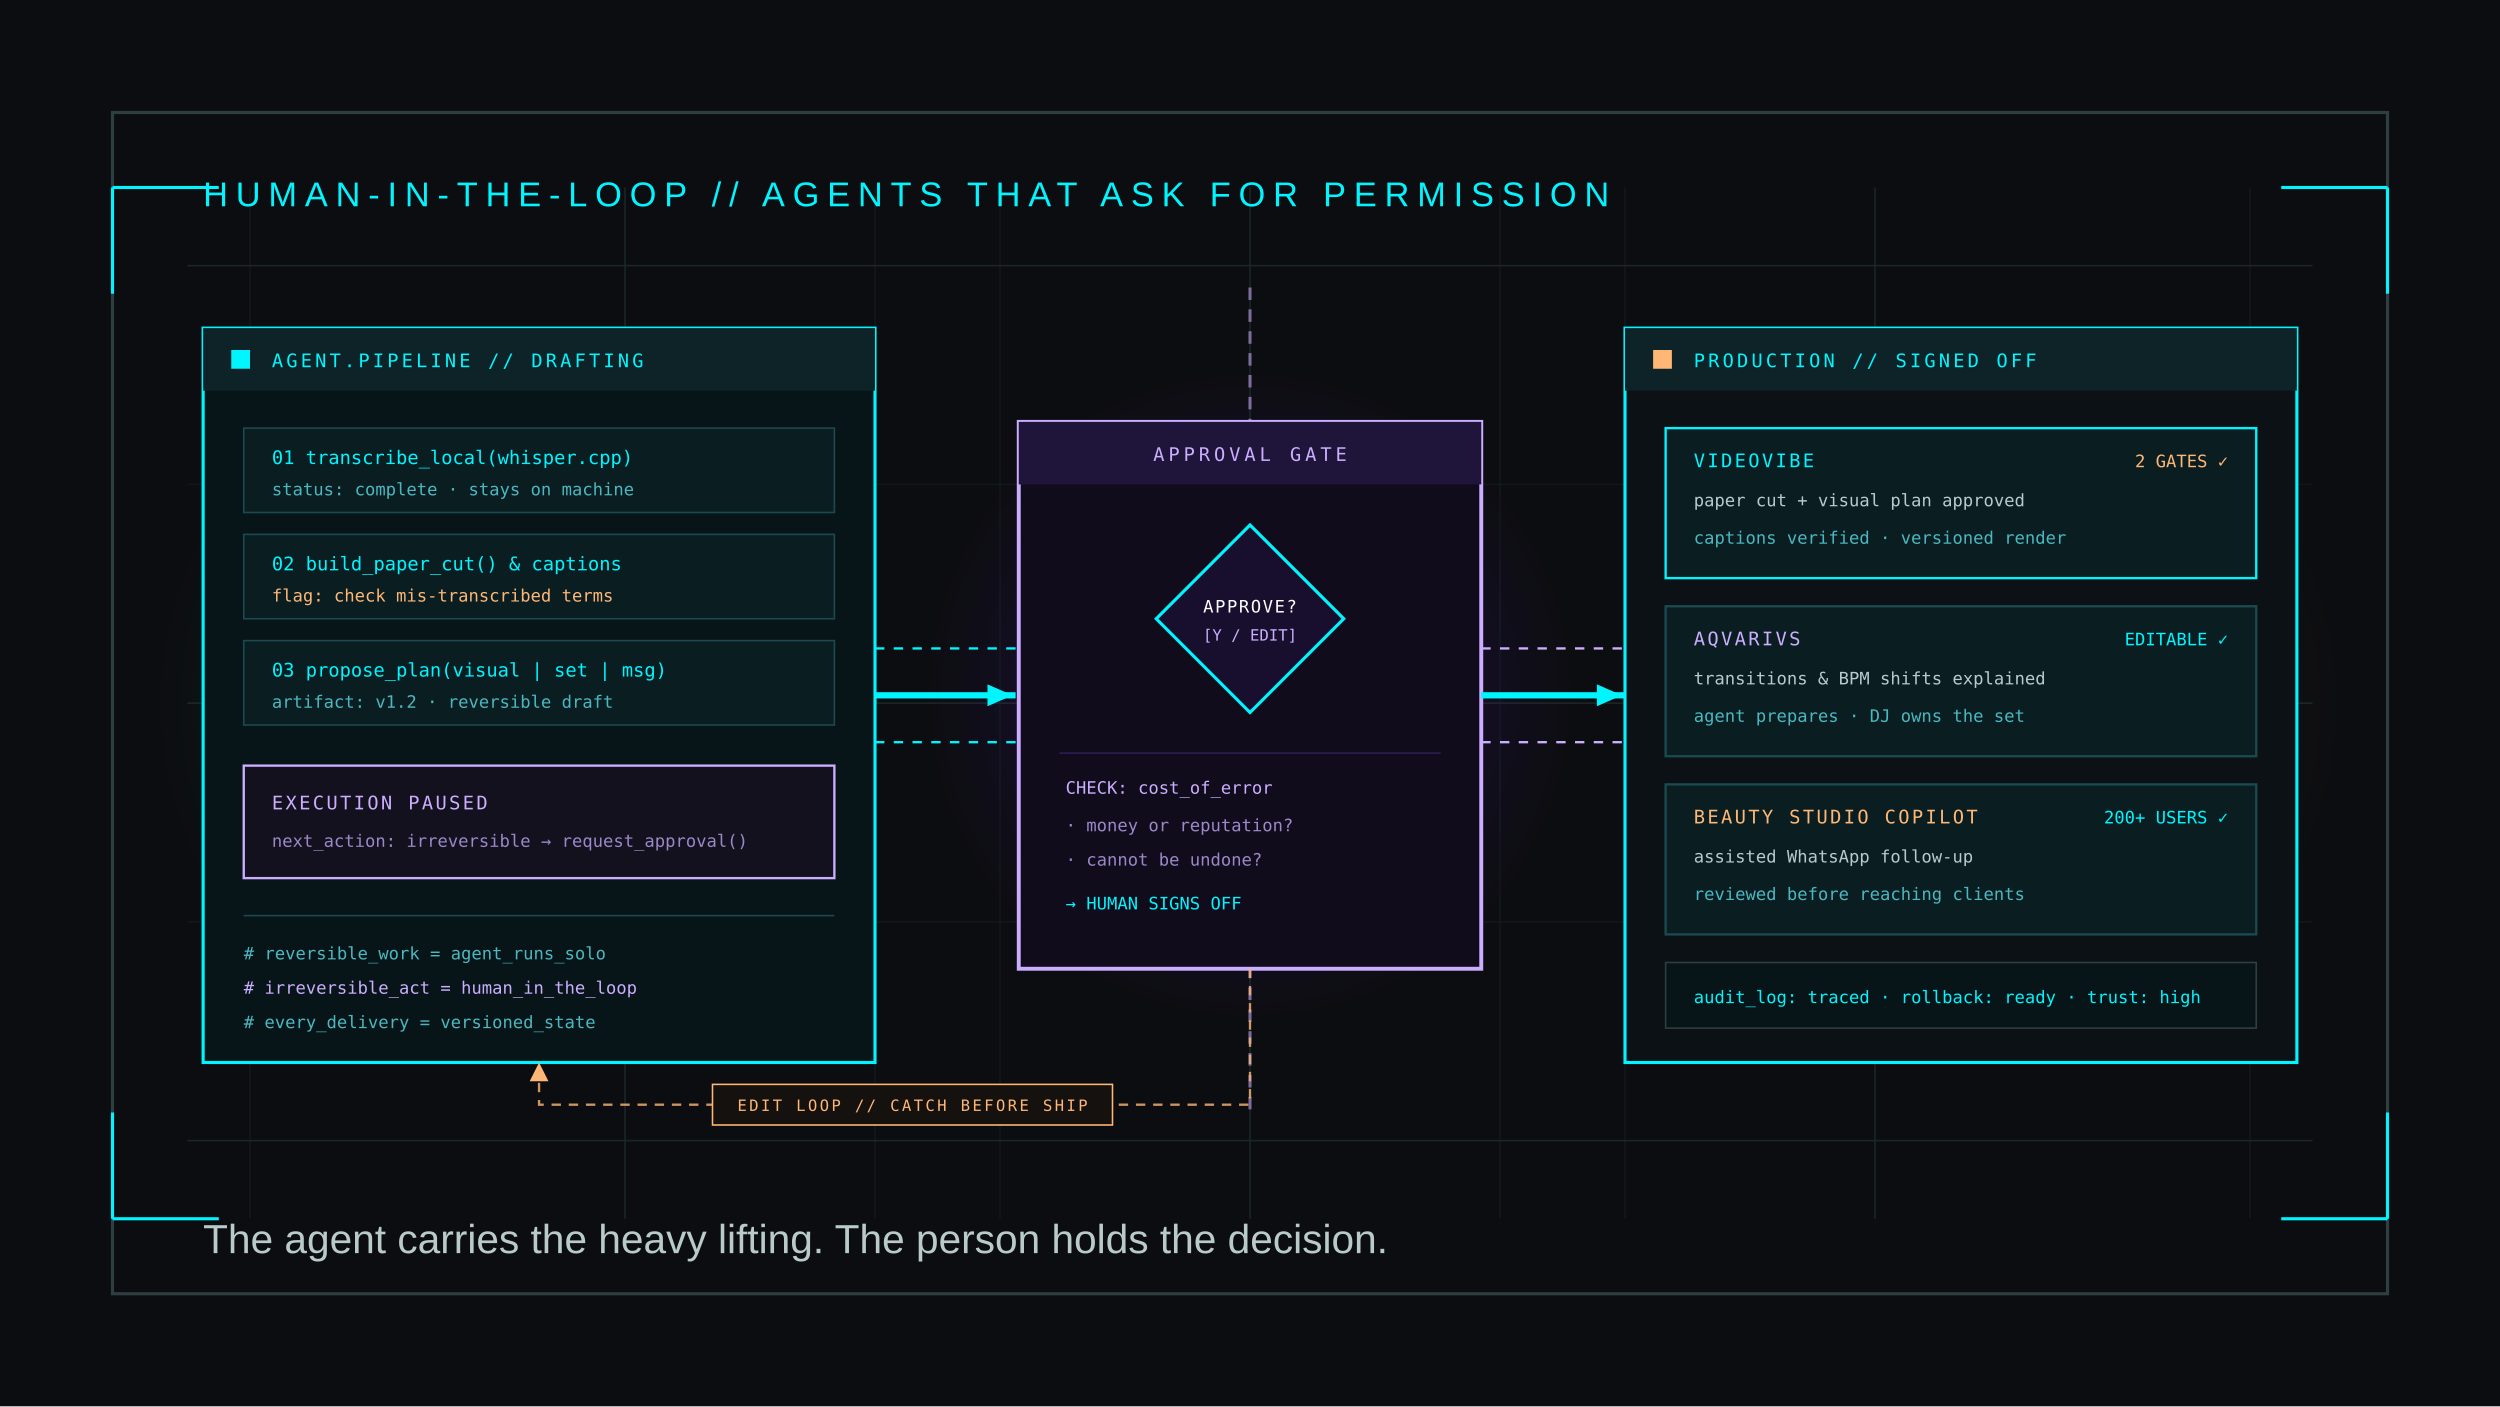
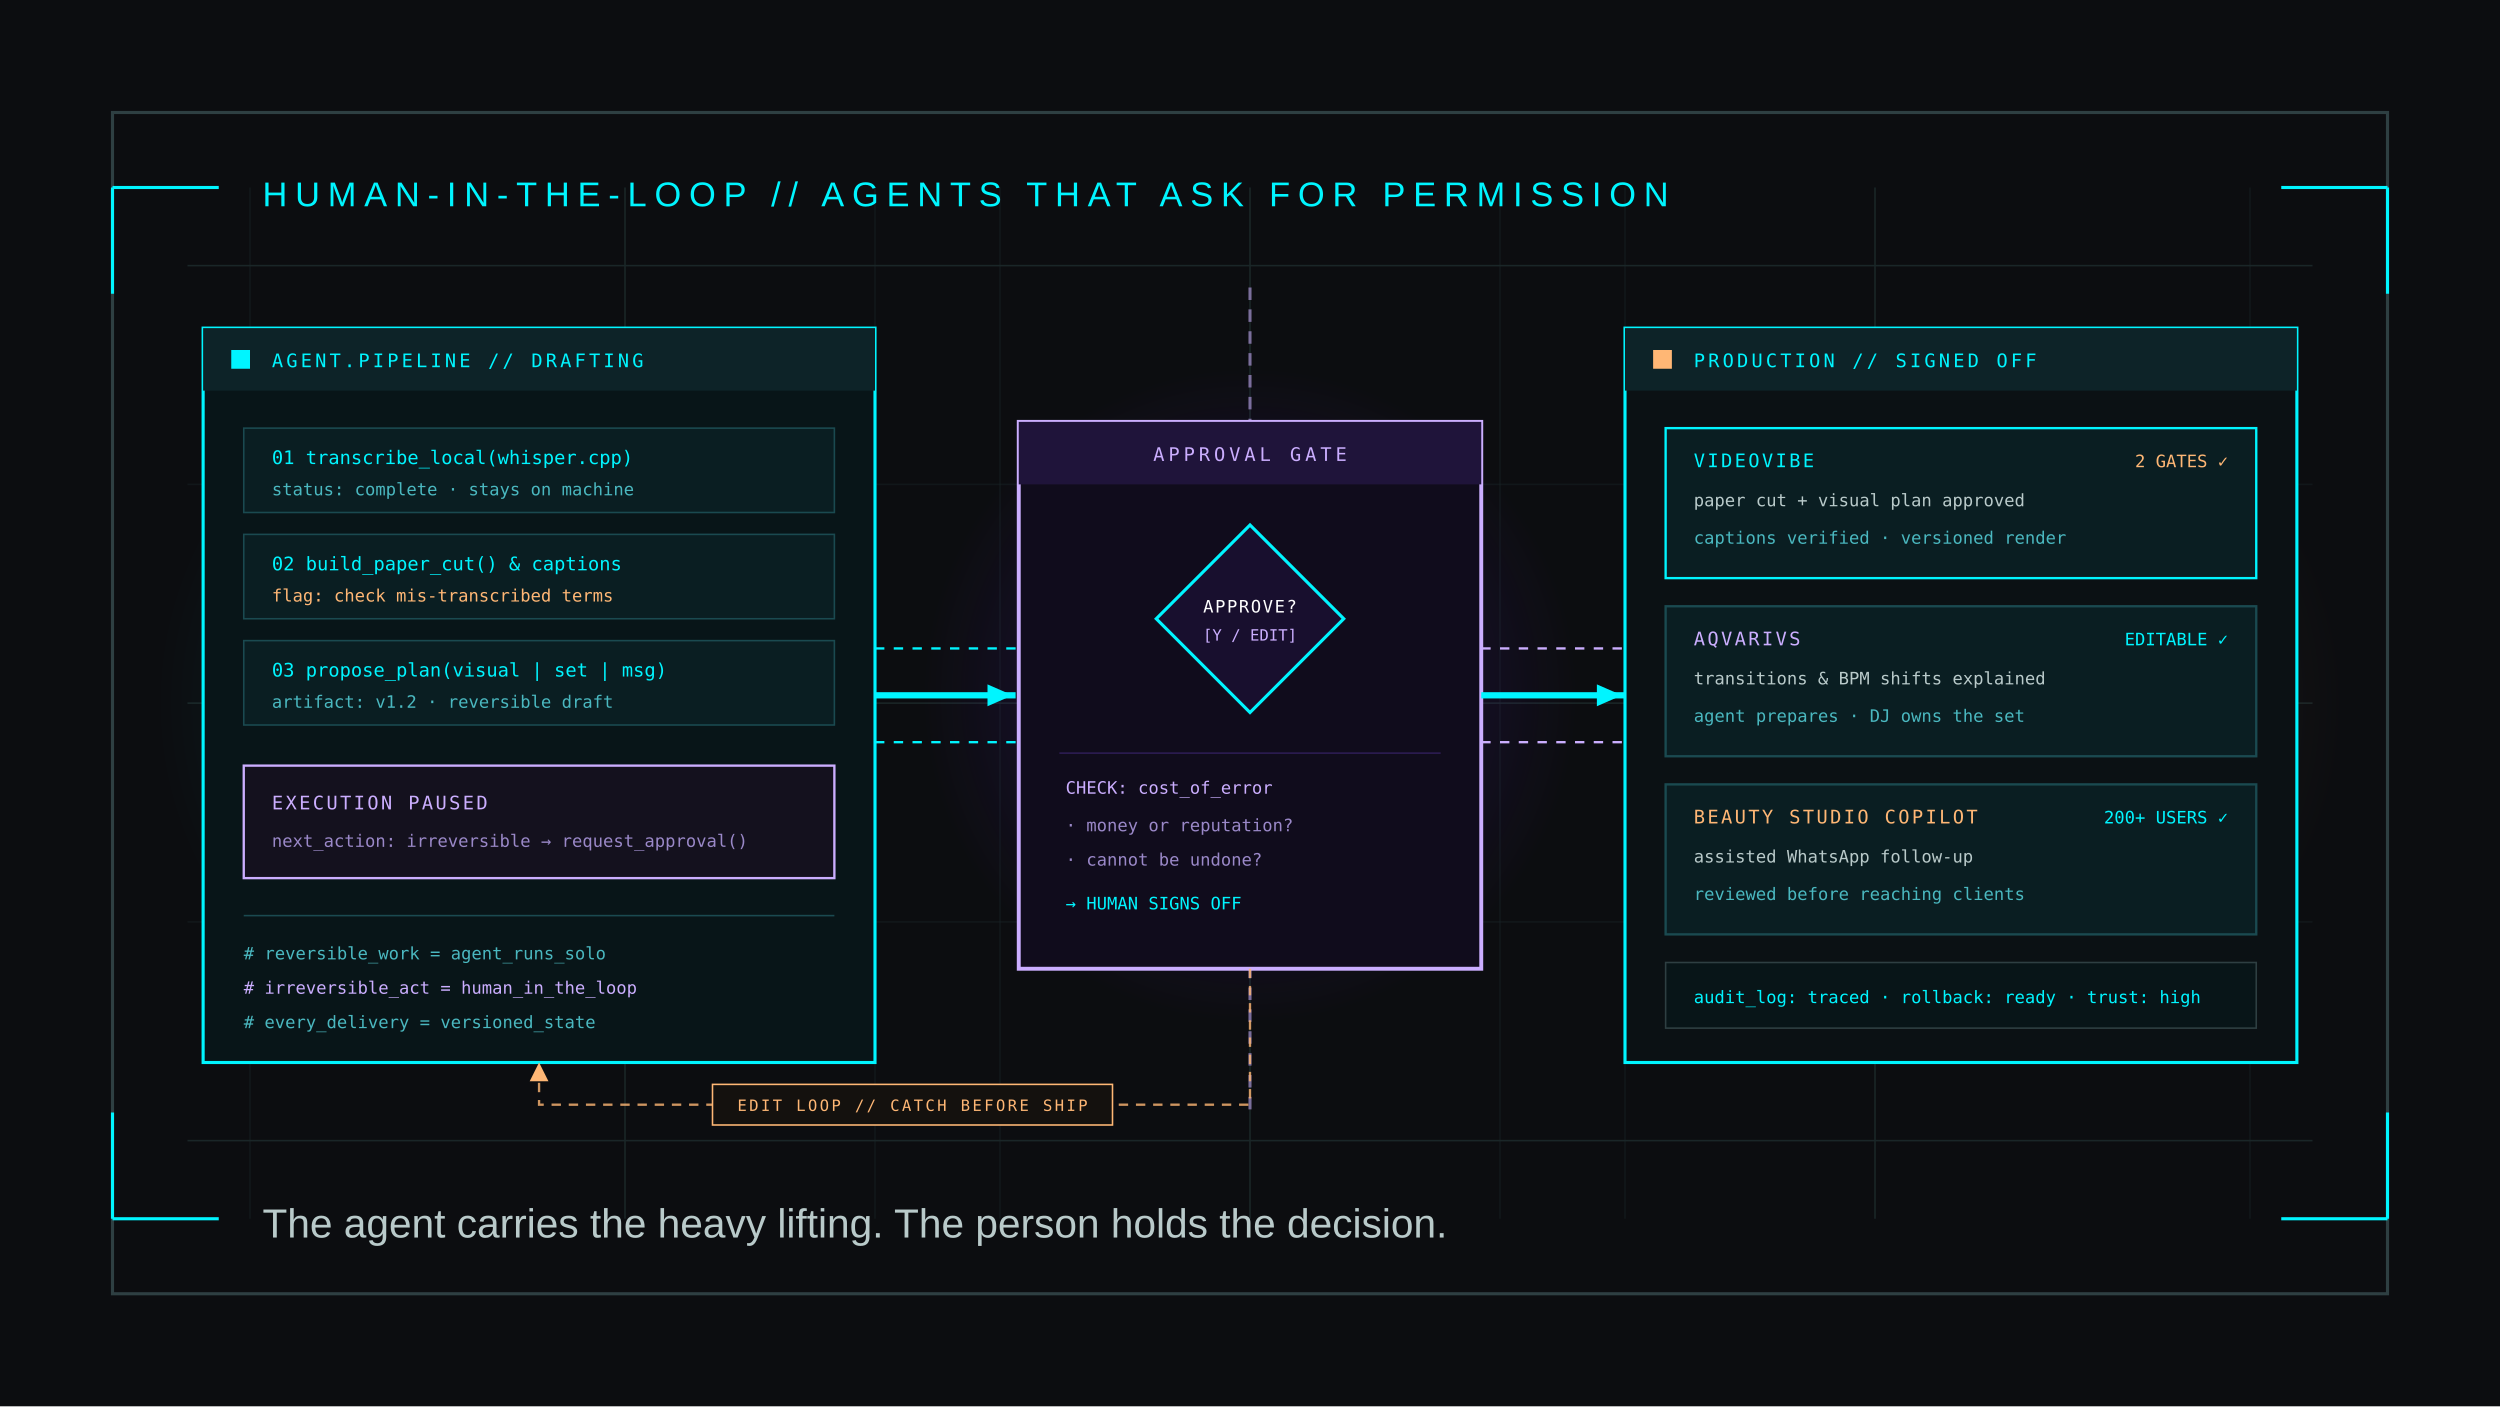
<svg xmlns="http://www.w3.org/2000/svg" width="1600" height="900" viewBox="0 0 1600 900" fill="none">
  <rect width="1600" height="900" fill="#0C0D10" />
  <path d="M120 170H1480" stroke="#1A2628" />
  <path d="M120 450H1480" stroke="#1A2628" />
  <path d="M120 730H1480" stroke="#1A2628" />
  <path d="M400 120V780" stroke="#1A2628" />
  <path d="M800 120V780" stroke="#1A2628" />
  <path d="M1200 120V780" stroke="#1A2628" />
  <path d="M160 120V780" stroke="#1A2628" stroke-opacity="0.4" />
  <path d="M560 120V780" stroke="#1A2628" stroke-opacity="0.4" />
  <path d="M640 120V780" stroke="#1A2628" stroke-opacity="0.4" />
  <path d="M960 120V780" stroke="#1A2628" stroke-opacity="0.4" />
  <path d="M1040 120V780" stroke="#1A2628" stroke-opacity="0.4" />
  <path d="M1440 120V780" stroke="#1A2628" stroke-opacity="0.4" />
  <path d="M120 310H1480" stroke="#1A2628" stroke-opacity="0.4" />
  <path d="M120 590H1480" stroke="#1A2628" stroke-opacity="0.4" />
  <rect x="72" y="72" width="1456" height="756" stroke="#2E3F42" stroke-width="2" />
  <path d="M72 120 L140 120" stroke="#00F5FF" stroke-width="2" />
  <path d="M72 120 L72 188" stroke="#00F5FF" stroke-width="2" />
  <path d="M1528 120 L1460 120" stroke="#00F5FF" stroke-width="2" />
  <path d="M1528 120 L1528 188" stroke="#00F5FF" stroke-width="2" />
  <path d="M72 780 L140 780" stroke="#00F5FF" stroke-width="2" />
  <path d="M72 780 L72 712" stroke="#00F5FF" stroke-width="2" />
  <path d="M1528 780 L1460 780" stroke="#00F5FF" stroke-width="2" />
  <path d="M1528 780 L1528 712" stroke="#00F5FF" stroke-width="2" />
  <circle cx="330" cy="450" r="230" fill="url(#glow_cyan_left)" />
  <circle cx="800" cy="445" r="210" fill="url(#glow_purple_gate)" />
  <circle cx="1270" cy="450" r="230" fill="url(#glow_amber_right)" />
  <rect x="130" y="210" width="430" height="470" fill="#081518" stroke="#00F5FF" stroke-width="2" />
  <rect x="130" y="210" width="430" height="40" fill="#0D2328" />
  <rect x="148" y="224" width="12" height="12" fill="#00F5FF" />
  <text x="174" y="235" fill="#00F5FF" font-family="monospace" font-size="12" letter-spacing="2">AGENT.PIPELINE // DRAFTING</text>
  <rect x="156" y="274" width="378" height="54" fill="#0A1E22" stroke="#1A4A50" />
  <text x="174" y="297" fill="#00F5FF" font-family="monospace" font-size="12">01  transcribe_local(whisper.cpp)</text>
  <text x="174" y="317" fill="#4AB8C0" font-family="monospace" font-size="11">status: complete · stays on machine</text>
  <rect x="156" y="342" width="378" height="54" fill="#0A1E22" stroke="#1A4A50" />
  <text x="174" y="365" fill="#00F5FF" font-family="monospace" font-size="12">02  build_paper_cut() &amp; captions</text>
  <text x="174" y="385" fill="#FFB775" font-family="monospace" font-size="11">flag: check mis-transcribed terms</text>
  <rect x="156" y="410" width="378" height="54" fill="#0A1E22" stroke="#1A4A50" />
  <text x="174" y="433" fill="#00F5FF" font-family="monospace" font-size="12">03  propose_plan(visual | set | msg)</text>
  <text x="174" y="453" fill="#4AB8C0" font-family="monospace" font-size="11">artifact: v1.2 · reversible draft</text>
  <rect x="156" y="490" width="378" height="72" fill="#14111E" stroke="#CBAEFF" stroke-width="1.5" />
  <text x="174" y="518" fill="#CBAEFF" font-family="monospace" font-size="12" letter-spacing="1.5">EXECUTION PAUSED</text>
  <text x="174" y="542" fill="#9A88C8" font-family="monospace" font-size="11">next_action: irreversible → request_approval()</text>
  <line x1="156" y1="586" x2="534" y2="586" stroke="#1A4A50" />
  <text x="156" y="614" fill="#4AB8C0" font-family="monospace" font-size="11"># reversible_work  = agent_runs_solo</text>
  <text x="156" y="636" fill="#CBAEFF" font-family="monospace" font-size="11"># irreversible_act = human_in_the_loop</text>
  <text x="156" y="658" fill="#4AB8C0" font-family="monospace" font-size="11"># every_delivery   = versioned_state</text>
  <path d="M560 445 H650" stroke="#00F5FF" stroke-width="4" />
  <path d="M560 415 H650" stroke="#00F5FF" stroke-width="1.5" stroke-dasharray="6 6" />
  <path d="M560 475 H650" stroke="#00F5FF" stroke-width="1.5" stroke-dasharray="6 6" />
  <polygon points="632,438 648,445 632,452" fill="#00F5FF" />
  <line x1="800" y1="184" x2="800" y2="710" stroke="#CBAEFF" stroke-width="2" stroke-dasharray="8 6" stroke-opacity="0.55" />
  <rect x="652" y="270" width="296" height="350" fill="#100C1C" stroke="#CBAEFF" stroke-width="2.5" />
  <rect x="652" y="270" width="296" height="40" fill="#1F143A" />
  <text x="800" y="295" fill="#CBAEFF" font-family="monospace" font-size="12" letter-spacing="2.5" text-anchor="middle">APPROVAL GATE</text>
  <polygon points="800,336 860,396 800,456 740,396" fill="#180F2E" stroke="#00F5FF" stroke-width="2" />
  <text x="800" y="392" fill="#FFFFFF" font-family="monospace" font-size="11" text-anchor="middle" letter-spacing="1">APPROVE?</text>
  <text x="800" y="410" fill="#CBAEFF" font-family="monospace" font-size="10" text-anchor="middle">[Y / EDIT]</text>
  <line x1="678" y1="482" x2="922" y2="482" stroke="#2D1D54" />
  <text x="682" y="508" fill="#CBAEFF" font-family="monospace" font-size="11">CHECK: cost_of_error</text>
  <text x="682" y="532" fill="#9A88C8" font-family="monospace" font-size="11">· money or reputation?</text>
  <text x="682" y="554" fill="#9A88C8" font-family="monospace" font-size="11">· cannot be undone?</text>
  <text x="682" y="582" fill="#00F5FF" font-family="monospace" font-size="11">→ HUMAN SIGNS OFF</text>
  <path d="M800 620 V707 H345 V684" stroke="#FFB775" stroke-width="1.5" stroke-dasharray="6 5" fill="none" stroke-opacity="0.8" />
  <polygon points="339,692 345,680 351,692" fill="#FFB775" />
  <rect x="456" y="694" width="256" height="26" fill="#14110E" stroke="#FFB775" stroke-width="1" />
  <text x="584" y="711" fill="#FFB775" font-family="monospace" font-size="10" text-anchor="middle" letter-spacing="1.5">EDIT LOOP // CATCH BEFORE SHIP</text>
  <path d="M948 445 H1040" stroke="#00F5FF" stroke-width="4" />
  <path d="M948 415 H1040" stroke="#CBAEFF" stroke-width="1.5" stroke-dasharray="6 6" />
  <path d="M948 475 H1040" stroke="#CBAEFF" stroke-width="1.5" stroke-dasharray="6 6" />
  <polygon points="1022,438 1038,445 1022,452" fill="#00F5FF" />
  <rect x="1040" y="210" width="430" height="470" fill="#0B1114" stroke="#00F5FF" stroke-width="2" />
  <rect x="1040" y="210" width="430" height="40" fill="#0D2328" />
  <rect x="1058" y="224" width="12" height="12" fill="#FFB775" />
  <text x="1084" y="235" fill="#00F5FF" font-family="monospace" font-size="12" letter-spacing="2">PRODUCTION // SIGNED OFF</text>
  <rect x="1066" y="274" width="378" height="96" fill="#0A1E22" stroke="#00F5FF" stroke-width="1.5" />
  <text x="1084" y="299" fill="#00F5FF" font-family="monospace" font-size="12" letter-spacing="1.5">VIDEOVIBE</text>
  <text x="1426" y="299" fill="#FFB775" font-family="monospace" font-size="11" text-anchor="end">2 GATES ✓</text>
  <text x="1084" y="324" fill="#B9CACA" font-family="monospace" font-size="11">paper cut + visual plan approved</text>
  <text x="1084" y="348" fill="#4AB8C0" font-family="monospace" font-size="11">captions verified · versioned render</text>
  <rect x="1066" y="388" width="378" height="96" fill="#0A1E22" stroke="#1A4A50" stroke-width="1.5" />
  <text x="1084" y="413" fill="#CBAEFF" font-family="monospace" font-size="12" letter-spacing="1.5">AQVARIVS</text>
  <text x="1426" y="413" fill="#00F5FF" font-family="monospace" font-size="11" text-anchor="end">EDITABLE ✓</text>
  <text x="1084" y="438" fill="#B9CACA" font-family="monospace" font-size="11">transitions &amp; BPM shifts explained</text>
  <text x="1084" y="462" fill="#4AB8C0" font-family="monospace" font-size="11">agent prepares · DJ owns the set</text>
  <rect x="1066" y="502" width="378" height="96" fill="#0A1E22" stroke="#1A4A50" stroke-width="1.5" />
  <text x="1084" y="527" fill="#FFB775" font-family="monospace" font-size="12" letter-spacing="1.5">BEAUTY STUDIO COPILOT</text>
  <text x="1426" y="527" fill="#00F5FF" font-family="monospace" font-size="11" text-anchor="end">200+ USERS ✓</text>
  <text x="1084" y="552" fill="#B9CACA" font-family="monospace" font-size="11">assisted WhatsApp follow-up</text>
  <text x="1084" y="576" fill="#4AB8C0" font-family="monospace" font-size="11">reviewed before reaching clients</text>
  <rect x="1066" y="616" width="378" height="42" fill="#081518" stroke="#2E3F42" />
  <text x="1084" y="642" fill="#00F5FF" font-family="monospace" font-size="11">audit_log: traced · rollback: ready · trust: high</text>
-   <text x="130" y="132" fill="#00F5FF" font-family="Arial, sans-serif" font-size="22" letter-spacing="5">HUMAN-IN-THE-LOOP // AGENTS THAT ASK FOR PERMISSION</text>
-   <text x="130" y="802" fill="#B9CACA" font-family="Arial, sans-serif" font-size="26">The agent carries the heavy lifting. The person holds the decision.</text>
+   <text x="168" y="132" fill="#00F5FF" font-family="Arial, sans-serif" font-size="22" letter-spacing="5">HUMAN-IN-THE-LOOP // AGENTS THAT ASK FOR PERMISSION</text>
+   <text x="168" y="792" fill="#B9CACA" font-family="Arial, sans-serif" font-size="26">The agent carries the heavy lifting. The person holds the decision.</text>
  <defs>
    <radialGradient id="glow_cyan_left" cx="0" cy="0" r="1" gradientUnits="userSpaceOnUse" gradientTransform="translate(330 450) rotate(90) scale(230)">
      <stop stop-color="#00F5FF" stop-opacity="0.14" />
      <stop offset="1" stop-color="#00F5FF" stop-opacity="0" />
    </radialGradient>
    <radialGradient id="glow_purple_gate" cx="0" cy="0" r="1" gradientUnits="userSpaceOnUse" gradientTransform="translate(800 445) rotate(90) scale(210)">
      <stop stop-color="#571BC1" stop-opacity="0.32" />
      <stop offset="1" stop-color="#571BC1" stop-opacity="0" />
    </radialGradient>
    <radialGradient id="glow_amber_right" cx="0" cy="0" r="1" gradientUnits="userSpaceOnUse" gradientTransform="translate(1270 450) rotate(90) scale(230)">
      <stop stop-color="#FFB775" stop-opacity="0.12" />
      <stop offset="1" stop-color="#FFB775" stop-opacity="0" />
    </radialGradient>
  </defs>
</svg>
